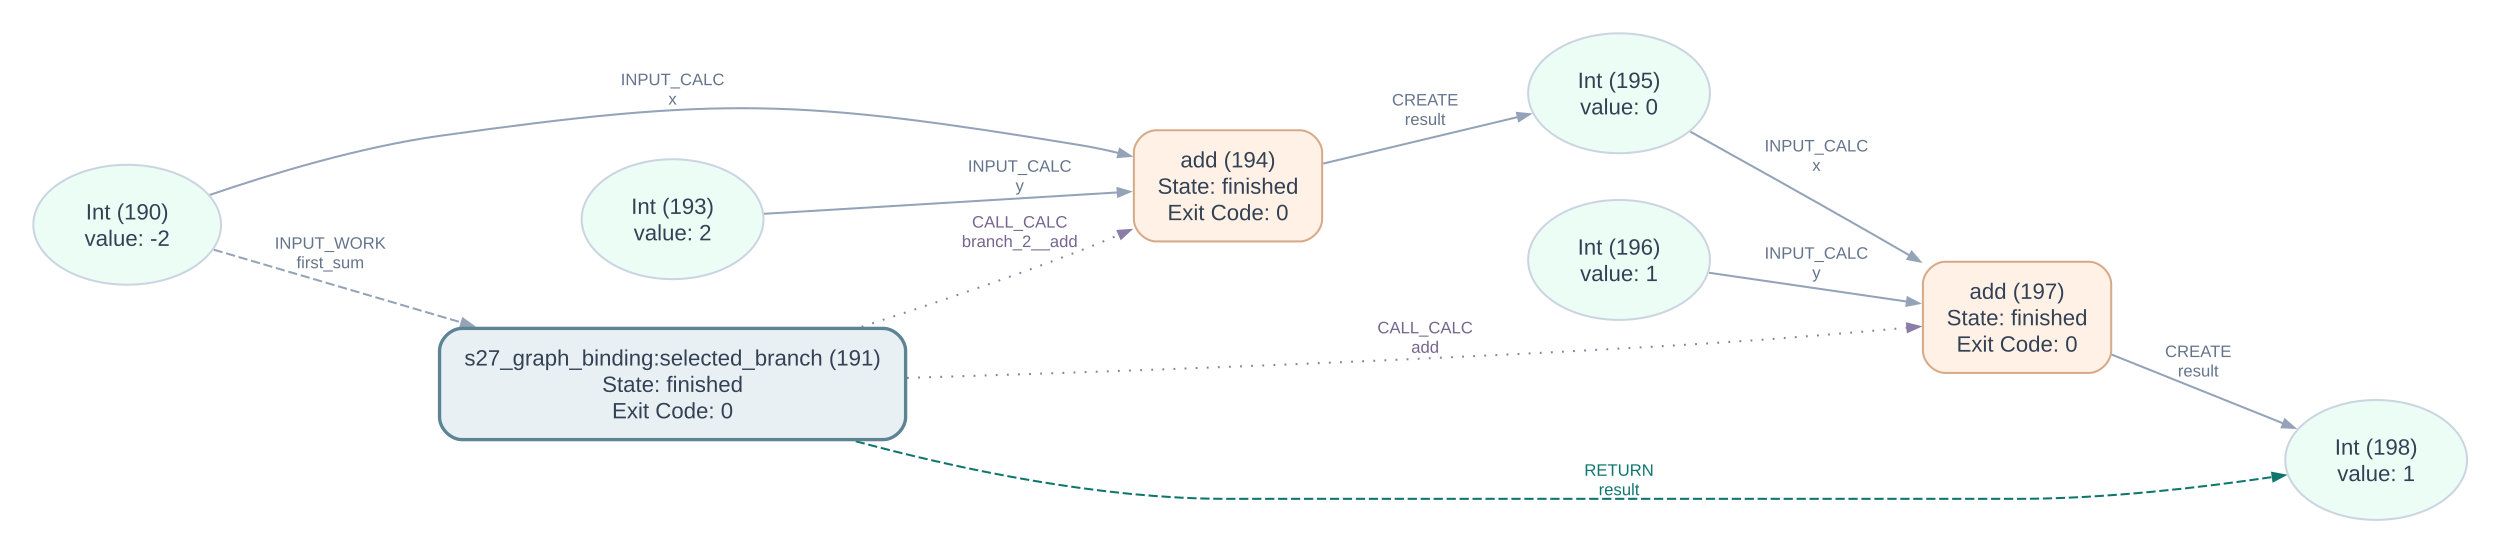
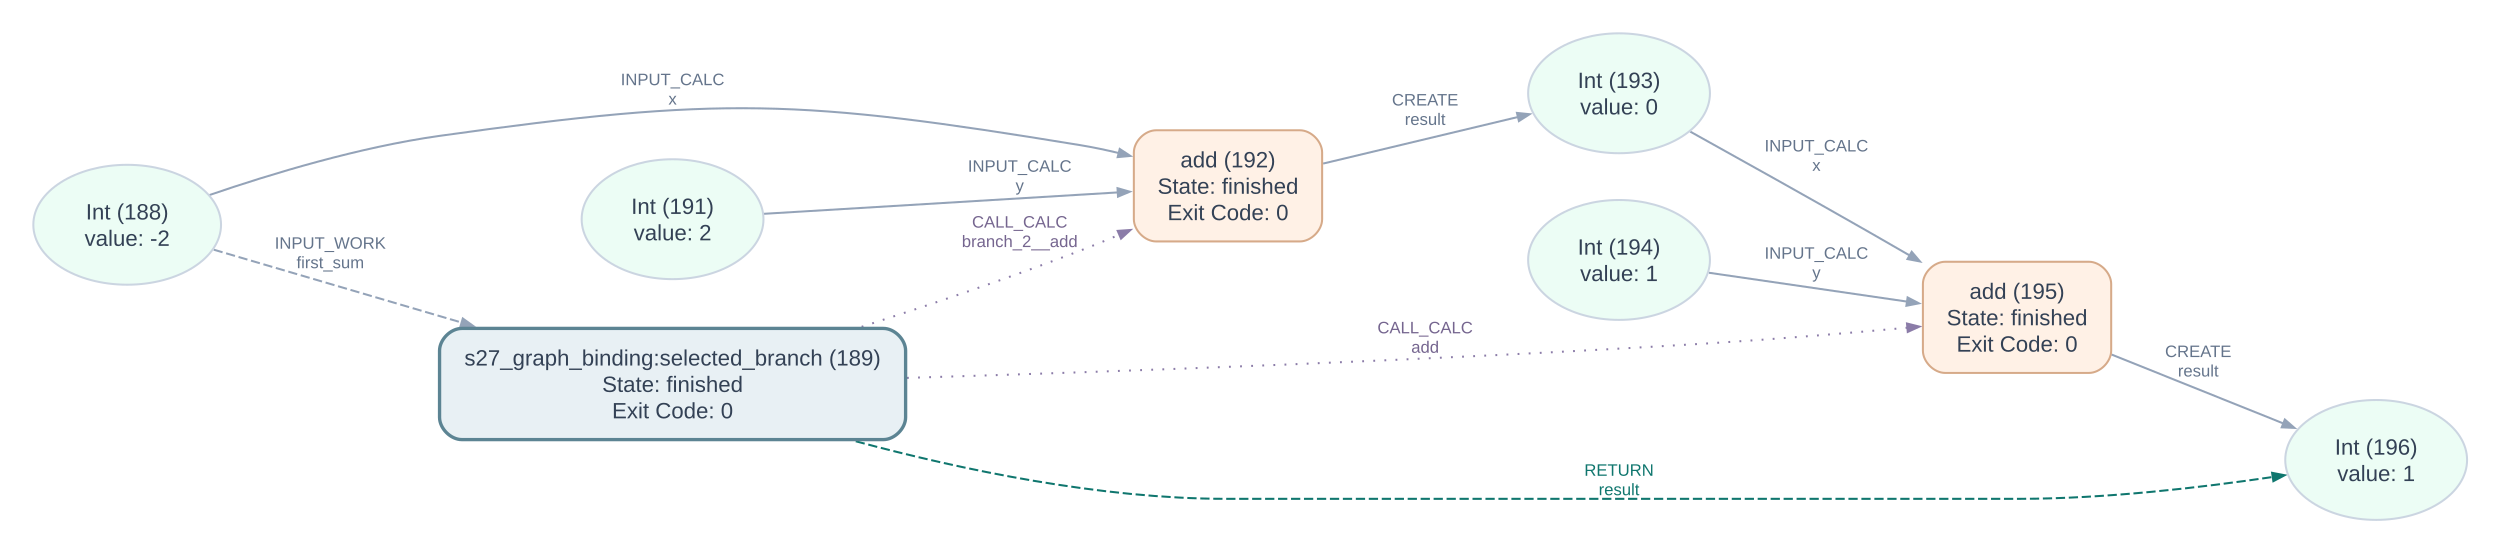
<svg xmlns="http://www.w3.org/2000/svg" width="1350pt" height="299pt" viewBox="0.00 0.00 1350.00 299.00">
  <g id="graph0" class="graph" transform="scale(1 1) rotate(0) translate(18 280.74)">
-     <g id="edge6" class="edge">
+     <g id="edge9" class="edge">
      <path fill="none" stroke="#8b7ca8" stroke-width="1.1" stroke-dasharray="1,5" d="M447.28,-104.25C484.65,-116.28 527.17,-130.69 565.28,-145.37 572.3,-148.08 579.6,-151.07 586.8,-154.13" />
      <polygon fill="#8b7ca8" stroke="#8b7ca8" stroke-width="1.1" points="585.56,-156.07 592.43,-156.55 587.36,-151.89 585.56,-156.07" />
      <text xml:space="preserve" text-anchor="middle" x="532.65" y="-157.82" font-family="Arial" font-size="9.00" fill="#75658f">CALL_CALC</text>
      <text xml:space="preserve" text-anchor="middle" x="532.65" y="-147.32" font-family="Arial" font-size="9.00" fill="#75658f">branch_2__add</text>
    </g>
-     <g id="edge1" class="edge">
+     <g id="edge10" class="edge">
      <path fill="none" stroke="#8b7ca8" stroke-width="1.1" stroke-dasharray="1,5" d="M471.75,-76.68C585.14,-80.06 756.53,-86.13 905.37,-95.37 940.91,-97.58 980.7,-100.93 1012.27,-103.8" />
      <polygon fill="#8b7ca8" stroke="#8b7ca8" stroke-width="1.1" points="1011.78,-106.04 1018.46,-104.37 1012.19,-101.51 1011.78,-106.04" />
      <text xml:space="preserve" text-anchor="middle" x="751.57" y="-100.74" font-family="Arial" font-size="9.00" fill="#75658f">CALL_CALC</text>
      <text xml:space="preserve" text-anchor="middle" x="751.57" y="-90.24" font-family="Arial" font-size="9.00" fill="#75658f">add</text>
    </g>
-     <g id="edge7" class="edge">
+     <g id="edge2" class="edge">
      <path fill="none" stroke="#0f766e" stroke-width="1.1" stroke-dasharray="5,2" d="M444.1,-42.46C501.72,-26.93 576.36,-11.37 644.11,-11.37 644.11,-11.37 644.11,-11.37 1072.21,-11.37 1118.68,-11.37 1171.1,-17.53 1209.4,-23.18" />
      <polygon fill="#0f766e" stroke="#0f766e" stroke-width="1.1" points="1208.94,-25.41 1215.71,-24.12 1209.62,-20.91 1208.94,-25.41" />
      <text xml:space="preserve" text-anchor="middle" x="856.28" y="-23.82" font-family="Arial" font-size="9.00" fill="#0f766e">RETURN</text>
      <text xml:space="preserve" text-anchor="middle" x="856.28" y="-13.32" font-family="Arial" font-size="9.00" fill="#0f766e">result</text>
    </g>
-     <g id="edge8" class="edge">
+     <g id="edge1" class="edge">
      <path fill="none" stroke="#94a3b8" stroke-width="1.1" stroke-dasharray="5,2" d="M97.38,-145.93C133.23,-135.4 184.69,-120.26 231.36,-106.54" />
      <polygon fill="#94a3b8" stroke="#94a3b8" stroke-width="1.1" points="231.91,-108.75 237.51,-104.74 230.63,-104.39 231.91,-108.75" />
      <text xml:space="preserve" text-anchor="middle" x="160.36" y="-146.41" font-family="Arial" font-size="9.00" fill="#64748b">INPUT_WORK</text>
      <text xml:space="preserve" text-anchor="middle" x="160.36" y="-135.91" font-family="Arial" font-size="9.00" fill="#64748b">first_sum</text>
    </g>
-     <g id="edge3" class="edge">
+     <g id="edge7" class="edge">
      <path fill="none" stroke="#94a3b8" stroke-width="1.1" d="M95.08,-175.42C128.52,-186.88 176.18,-201.31 219.36,-207.37 371.62,-228.74 413.55,-227.26 565.28,-202.37 572.18,-201.24 579.34,-199.73 586.4,-198.03" />
      <polygon fill="#94a3b8" stroke="#94a3b8" stroke-width="1.1" points="586.65,-200.31 592.4,-196.53 585.54,-195.9 586.65,-200.31" />
      <text xml:space="preserve" text-anchor="middle" x="345.19" y="-234.75" font-family="Arial" font-size="9.00" fill="#64748b">INPUT_CALC</text>
      <text xml:space="preserve" text-anchor="middle" x="345.19" y="-224.25" font-family="Arial" font-size="9.00" fill="#64748b">x</text>
    </g>
-     <g id="edge10" class="edge">
+     <g id="edge3" class="edge">
      <path fill="none" stroke="#94a3b8" stroke-width="1.1" d="M394.39,-165.28C446.58,-168.44 529.84,-173.47 585.71,-176.84" />
      <polygon fill="#94a3b8" stroke="#94a3b8" stroke-width="1.1" points="585.46,-179.11 592.08,-177.23 585.73,-174.56 585.46,-179.11" />
      <text xml:space="preserve" text-anchor="middle" x="532.65" y="-187.99" font-family="Arial" font-size="9.00" fill="#64748b">INPUT_CALC</text>
      <text xml:space="preserve" text-anchor="middle" x="532.65" y="-177.49" font-family="Arial" font-size="9.00" fill="#64748b">y</text>
    </g>
-     <g id="edge5" class="edge">
+     <g id="edge4" class="edge">
      <path fill="none" stroke="#94a3b8" stroke-width="1.1" d="M696.48,-192.41C728.38,-200.04 769.57,-209.88 802.01,-217.64" />
      <polygon fill="#94a3b8" stroke="#94a3b8" stroke-width="1.1" points="801.16,-219.77 808.01,-219.07 802.22,-215.35 801.16,-219.77" />
      <text xml:space="preserve" text-anchor="middle" x="751.57" y="-223.77" font-family="Arial" font-size="9.00" fill="#64748b">CREATE</text>
      <text xml:space="preserve" text-anchor="middle" x="751.57" y="-213.27" font-family="Arial" font-size="9.00" fill="#64748b">result</text>
    </g>
-     <g id="edge4" class="edge">
+     <g id="edge5" class="edge">
      <path fill="none" stroke="#94a3b8" stroke-width="1.1" d="M894.67,-209.7C921.62,-194.74 958.83,-173.96 991.37,-155.37 998.53,-151.28 1006.04,-146.95 1013.46,-142.65" />
      <polygon fill="#94a3b8" stroke="#94a3b8" stroke-width="1.1" points="1014.32,-144.78 1018.8,-139.55 1012.04,-140.84 1014.32,-144.78" />
      <text xml:space="preserve" text-anchor="middle" x="962.87" y="-198.96" font-family="Arial" font-size="9.00" fill="#64748b">INPUT_CALC</text>
      <text xml:space="preserve" text-anchor="middle" x="962.87" y="-188.46" font-family="Arial" font-size="9.00" fill="#64748b">x</text>
    </g>
-     <g id="edge2" class="edge">
+     <g id="edge6" class="edge">
      <path fill="none" stroke="#94a3b8" stroke-width="1.1" d="M904.8,-133.45C936.46,-128.84 978.27,-122.76 1011.94,-117.86" />
      <polygon fill="#94a3b8" stroke="#94a3b8" stroke-width="1.1" points="1012.11,-120.13 1018.22,-116.94 1011.46,-115.63 1012.11,-120.13" />
      <text xml:space="preserve" text-anchor="middle" x="962.87" y="-141.01" font-family="Arial" font-size="9.00" fill="#64748b">INPUT_CALC</text>
      <text xml:space="preserve" text-anchor="middle" x="962.87" y="-130.51" font-family="Arial" font-size="9.00" fill="#64748b">y</text>
    </g>
-     <g id="edge9" class="edge">
+     <g id="edge8" class="edge">
      <path fill="none" stroke="#94a3b8" stroke-width="1.1" d="M1122.13,-89.34C1150.78,-77.85 1186.6,-63.47 1215.1,-52.04" />
      <polygon fill="#94a3b8" stroke="#94a3b8" stroke-width="1.1" points="1215.82,-54.2 1221.01,-49.67 1214.13,-49.98 1215.82,-54.2" />
      <text xml:space="preserve" text-anchor="middle" x="1169.04" y="-87.93" font-family="Arial" font-size="9.00" fill="#64748b">CREATE</text>
      <text xml:space="preserve" text-anchor="middle" x="1169.04" y="-77.43" font-family="Arial" font-size="9.00" fill="#64748b">result</text>
    </g>
    <g id="node1" class="node">
      <path fill="#e8f0f4" stroke="#5c8493" stroke-width="1.8" d="M459.03,-103.39C459.03,-103.39 231.36,-103.39 231.36,-103.39 225.36,-103.39 219.36,-97.39 219.36,-91.39 219.36,-91.39 219.36,-55.36 219.36,-55.36 219.36,-49.36 225.36,-43.36 231.36,-43.36 231.36,-43.36 459.03,-43.36 459.03,-43.36 465.03,-43.36 471.03,-49.36 471.03,-55.36 471.03,-55.36 471.03,-91.39 471.03,-91.39 471.03,-97.39 465.03,-103.39 459.03,-103.39" />
-       <text xml:space="preserve" text-anchor="middle" x="345.19" y="-83.35" font-family="Arial" font-size="12.00" fill="#334155">s27_graph_binding:selected_branch (191)</text>
+       <text xml:space="preserve" text-anchor="middle" x="345.19" y="-83.35" font-family="Arial" font-size="12.00" fill="#334155">s27_graph_binding:selected_branch (189)</text>
      <text xml:space="preserve" text-anchor="middle" x="345.19" y="-69.1" font-family="Arial" font-size="12.00" fill="#334155">State: finished</text>
      <text xml:space="preserve" text-anchor="middle" x="345.19" y="-54.85" font-family="Arial" font-size="12.00" fill="#334155">Exit Code: 0</text>
    </g>
    <g id="node2" class="node">
      <ellipse fill="#ecfdf5" stroke="#cbd5e1" stroke-width="1.1" cx="50.68" cy="-159.37" rx="50.68" ry="32.37" />
-       <text xml:space="preserve" text-anchor="middle" x="50.68" y="-162.22" font-family="Arial" font-size="12.00" fill="#334155">Int (190)</text>
+       <text xml:space="preserve" text-anchor="middle" x="50.68" y="-162.22" font-family="Arial" font-size="12.00" fill="#334155">Int (188)</text>
      <text xml:space="preserve" text-anchor="middle" x="50.68" y="-147.97" font-family="Arial" font-size="12.00" fill="#334155">value: -2</text>
    </g>
    <g id="node3" class="node">
      <ellipse fill="#ecfdf5" stroke="#cbd5e1" stroke-width="1.1" cx="345.19" cy="-162.37" rx="49.09" ry="32.37" />
-       <text xml:space="preserve" text-anchor="middle" x="345.19" y="-165.22" font-family="Arial" font-size="12.00" fill="#334155">Int (193)</text>
+       <text xml:space="preserve" text-anchor="middle" x="345.19" y="-165.22" font-family="Arial" font-size="12.00" fill="#334155">Int (191)</text>
      <text xml:space="preserve" text-anchor="middle" x="345.19" y="-150.97" font-family="Arial" font-size="12.00" fill="#334155">value: 2</text>
    </g>
    <g id="node4" class="node">
      <path fill="#fff1e6" stroke="#d6aa89" stroke-width="1.1" d="M683.95,-210.39C683.95,-210.39 606.28,-210.39 606.28,-210.39 600.28,-210.39 594.28,-204.39 594.28,-198.39 594.28,-198.39 594.28,-162.36 594.28,-162.36 594.28,-156.36 600.28,-150.36 606.28,-150.36 606.28,-150.36 683.95,-150.36 683.95,-150.36 689.95,-150.36 695.95,-156.36 695.95,-162.36 695.95,-162.36 695.95,-198.39 695.95,-198.39 695.95,-204.39 689.95,-210.39 683.95,-210.39" />
-       <text xml:space="preserve" text-anchor="middle" x="645.11" y="-190.35" font-family="Arial" font-size="12.00" fill="#334155">add (194)</text>
+       <text xml:space="preserve" text-anchor="middle" x="645.11" y="-190.35" font-family="Arial" font-size="12.00" fill="#334155">add (192)</text>
      <text xml:space="preserve" text-anchor="middle" x="645.11" y="-176.1" font-family="Arial" font-size="12.00" fill="#334155">State: finished</text>
      <text xml:space="preserve" text-anchor="middle" x="645.11" y="-161.85" font-family="Arial" font-size="12.00" fill="#334155">Exit Code: 0</text>
    </g>
    <g id="node5" class="node">
      <ellipse fill="#ecfdf5" stroke="#cbd5e1" stroke-width="1.1" cx="856.28" cy="-230.37" rx="49.09" ry="32.37" />
-       <text xml:space="preserve" text-anchor="middle" x="856.28" y="-233.22" font-family="Arial" font-size="12.00" fill="#334155">Int (195)</text>
+       <text xml:space="preserve" text-anchor="middle" x="856.28" y="-233.22" font-family="Arial" font-size="12.00" fill="#334155">Int (193)</text>
      <text xml:space="preserve" text-anchor="middle" x="856.28" y="-218.97" font-family="Arial" font-size="12.00" fill="#334155">value: 0</text>
    </g>
    <g id="node6" class="node">
      <ellipse fill="#ecfdf5" stroke="#cbd5e1" stroke-width="1.1" cx="856.28" cy="-140.37" rx="49.09" ry="32.37" />
-       <text xml:space="preserve" text-anchor="middle" x="856.28" y="-143.22" font-family="Arial" font-size="12.00" fill="#334155">Int (196)</text>
+       <text xml:space="preserve" text-anchor="middle" x="856.28" y="-143.22" font-family="Arial" font-size="12.00" fill="#334155">Int (194)</text>
      <text xml:space="preserve" text-anchor="middle" x="856.28" y="-128.97" font-family="Arial" font-size="12.00" fill="#334155">value: 1</text>
    </g>
    <g id="node7" class="node">
      <path fill="#fff1e6" stroke="#d6aa89" stroke-width="1.1" d="M1110.04,-139.39C1110.04,-139.39 1032.37,-139.39 1032.37,-139.39 1026.37,-139.39 1020.37,-133.39 1020.37,-127.39 1020.37,-127.39 1020.37,-91.36 1020.37,-91.36 1020.37,-85.36 1026.37,-79.36 1032.37,-79.36 1032.37,-79.36 1110.04,-79.36 1110.04,-79.36 1116.04,-79.36 1122.04,-85.36 1122.04,-91.36 1122.04,-91.36 1122.04,-127.39 1122.04,-127.39 1122.04,-133.39 1116.04,-139.39 1110.04,-139.39" />
-       <text xml:space="preserve" text-anchor="middle" x="1071.21" y="-119.35" font-family="Arial" font-size="12.00" fill="#334155">add (197)</text>
+       <text xml:space="preserve" text-anchor="middle" x="1071.21" y="-119.35" font-family="Arial" font-size="12.00" fill="#334155">add (195)</text>
      <text xml:space="preserve" text-anchor="middle" x="1071.21" y="-105.1" font-family="Arial" font-size="12.00" fill="#334155">State: finished</text>
      <text xml:space="preserve" text-anchor="middle" x="1071.21" y="-90.85" font-family="Arial" font-size="12.00" fill="#334155">Exit Code: 0</text>
    </g>
    <g id="node8" class="node">
      <ellipse fill="#ecfdf5" stroke="#cbd5e1" stroke-width="1.1" cx="1265.13" cy="-32.37" rx="49.09" ry="32.37" />
-       <text xml:space="preserve" text-anchor="middle" x="1265.13" y="-35.22" font-family="Arial" font-size="12.00" fill="#334155">Int (198)</text>
+       <text xml:space="preserve" text-anchor="middle" x="1265.13" y="-35.22" font-family="Arial" font-size="12.00" fill="#334155">Int (196)</text>
      <text xml:space="preserve" text-anchor="middle" x="1265.13" y="-20.97" font-family="Arial" font-size="12.00" fill="#334155">value: 1</text>
    </g>
  </g>
</svg>
